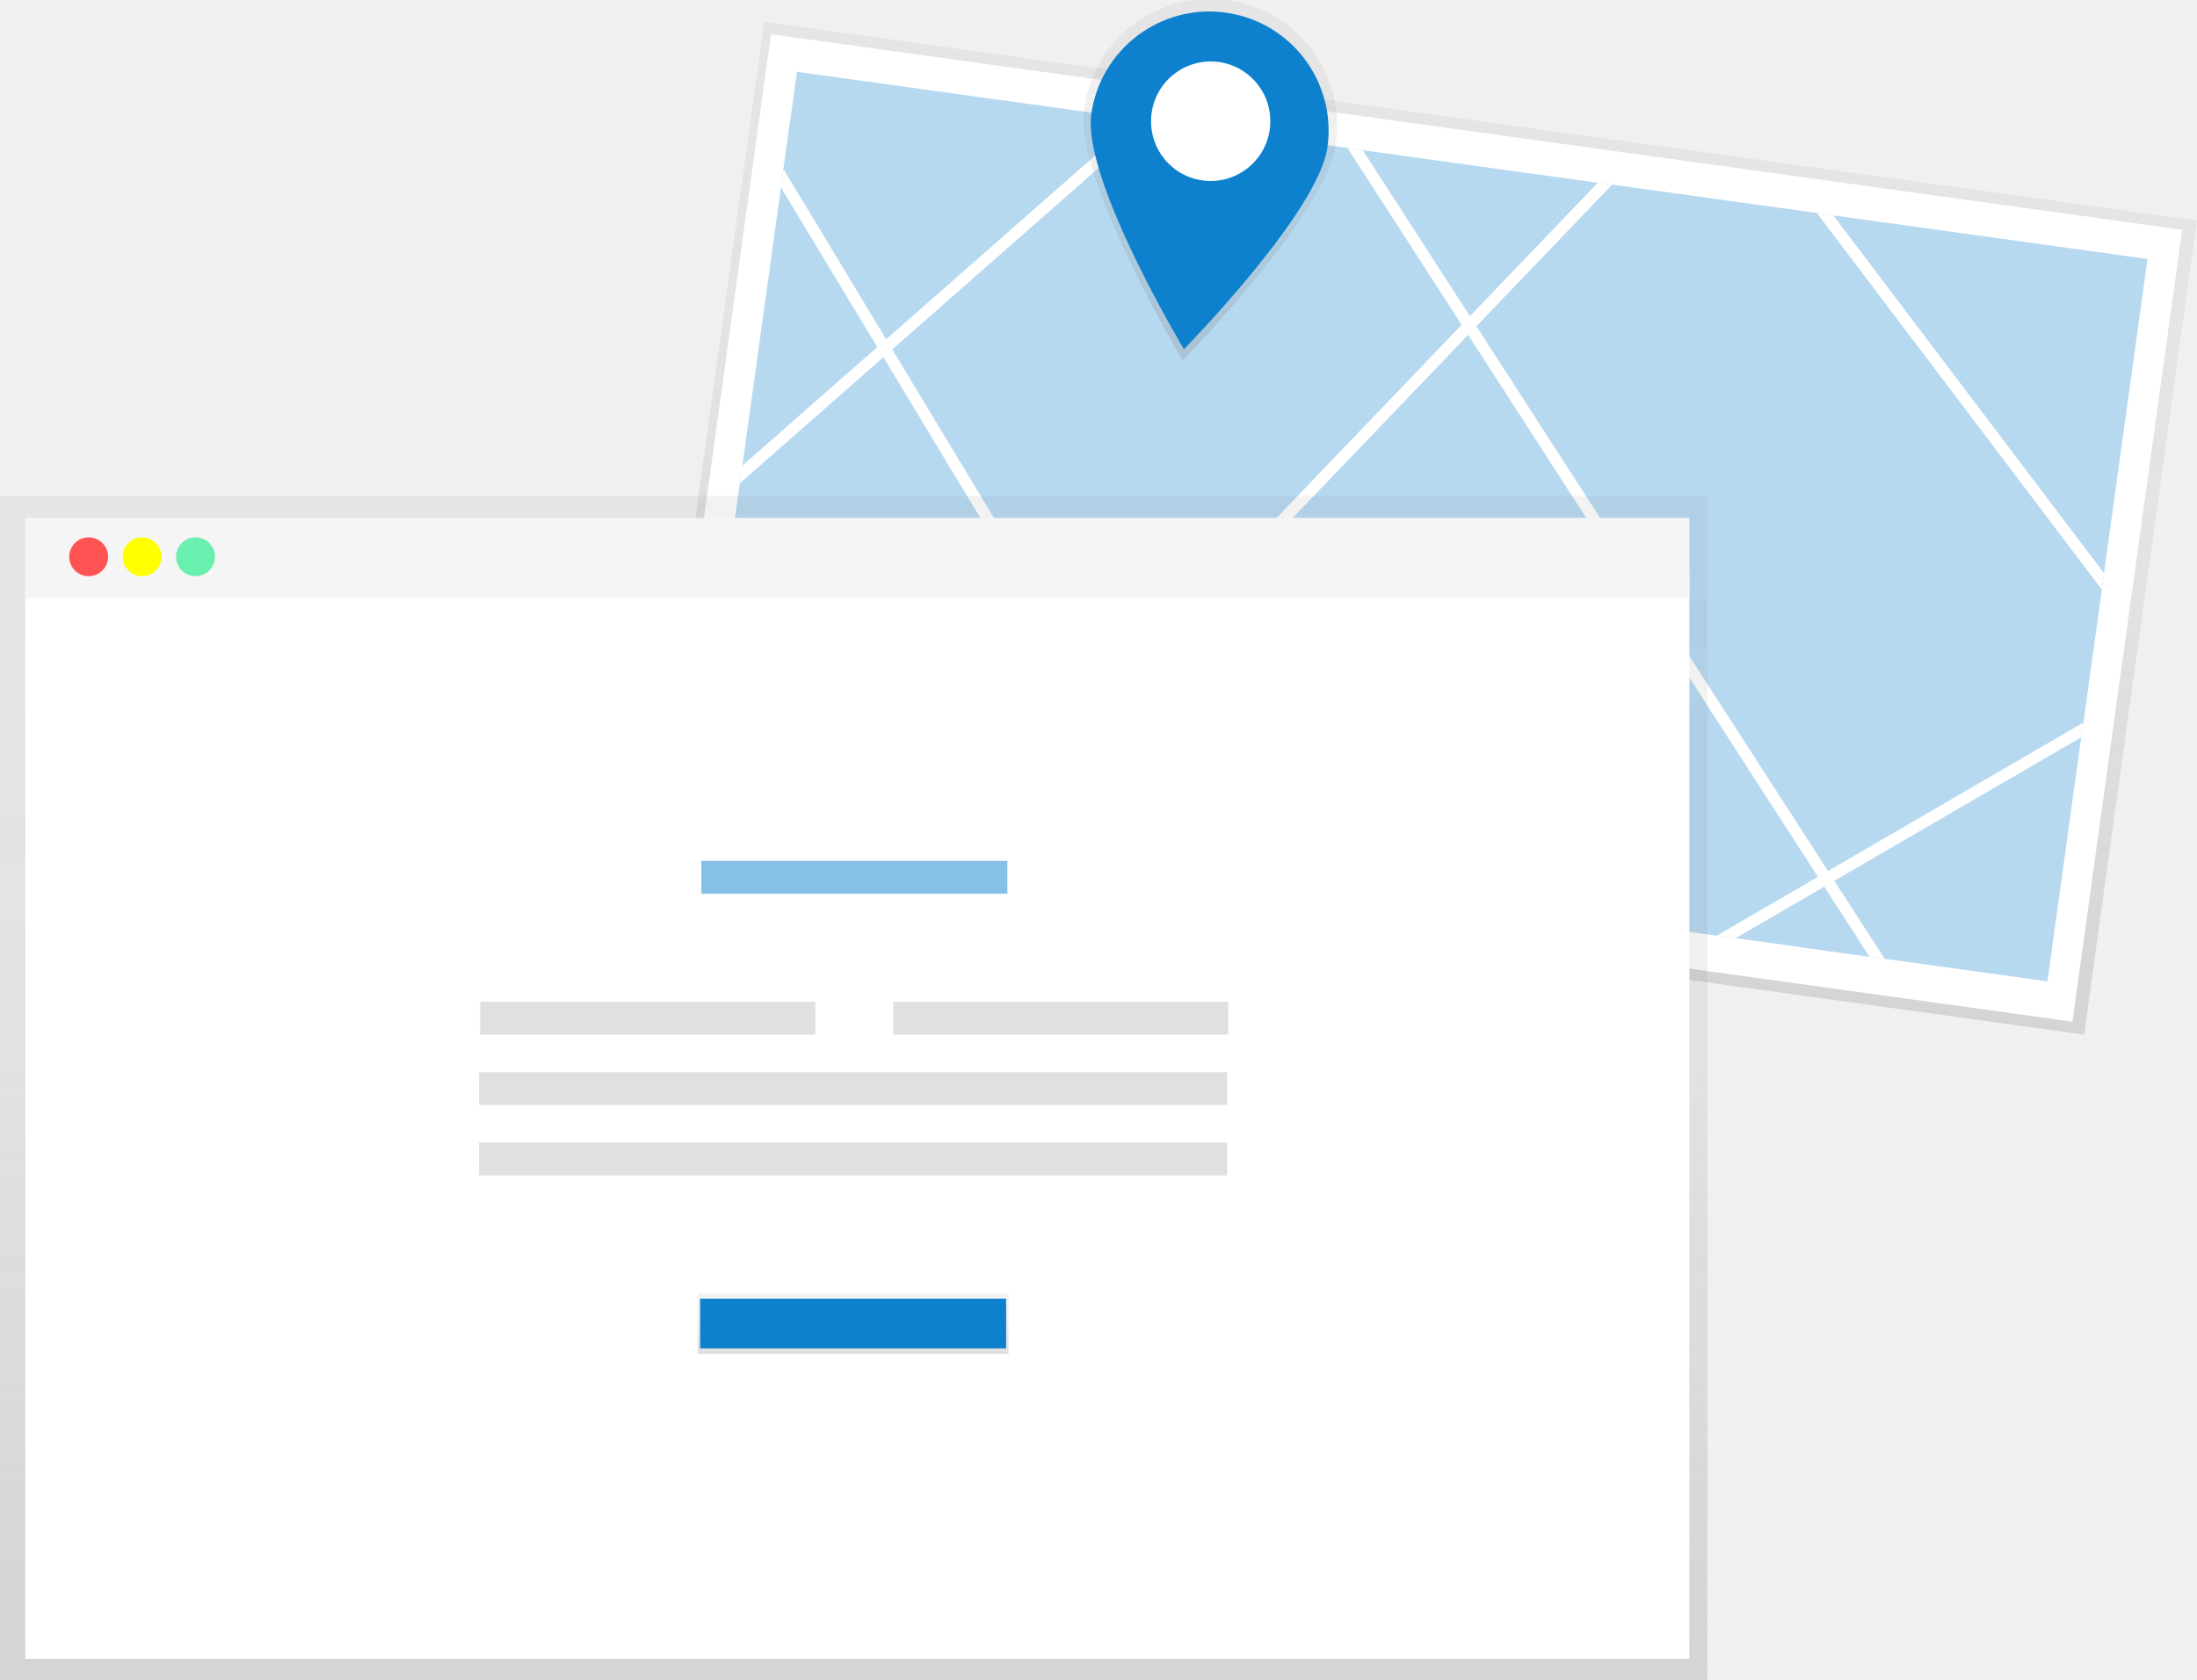
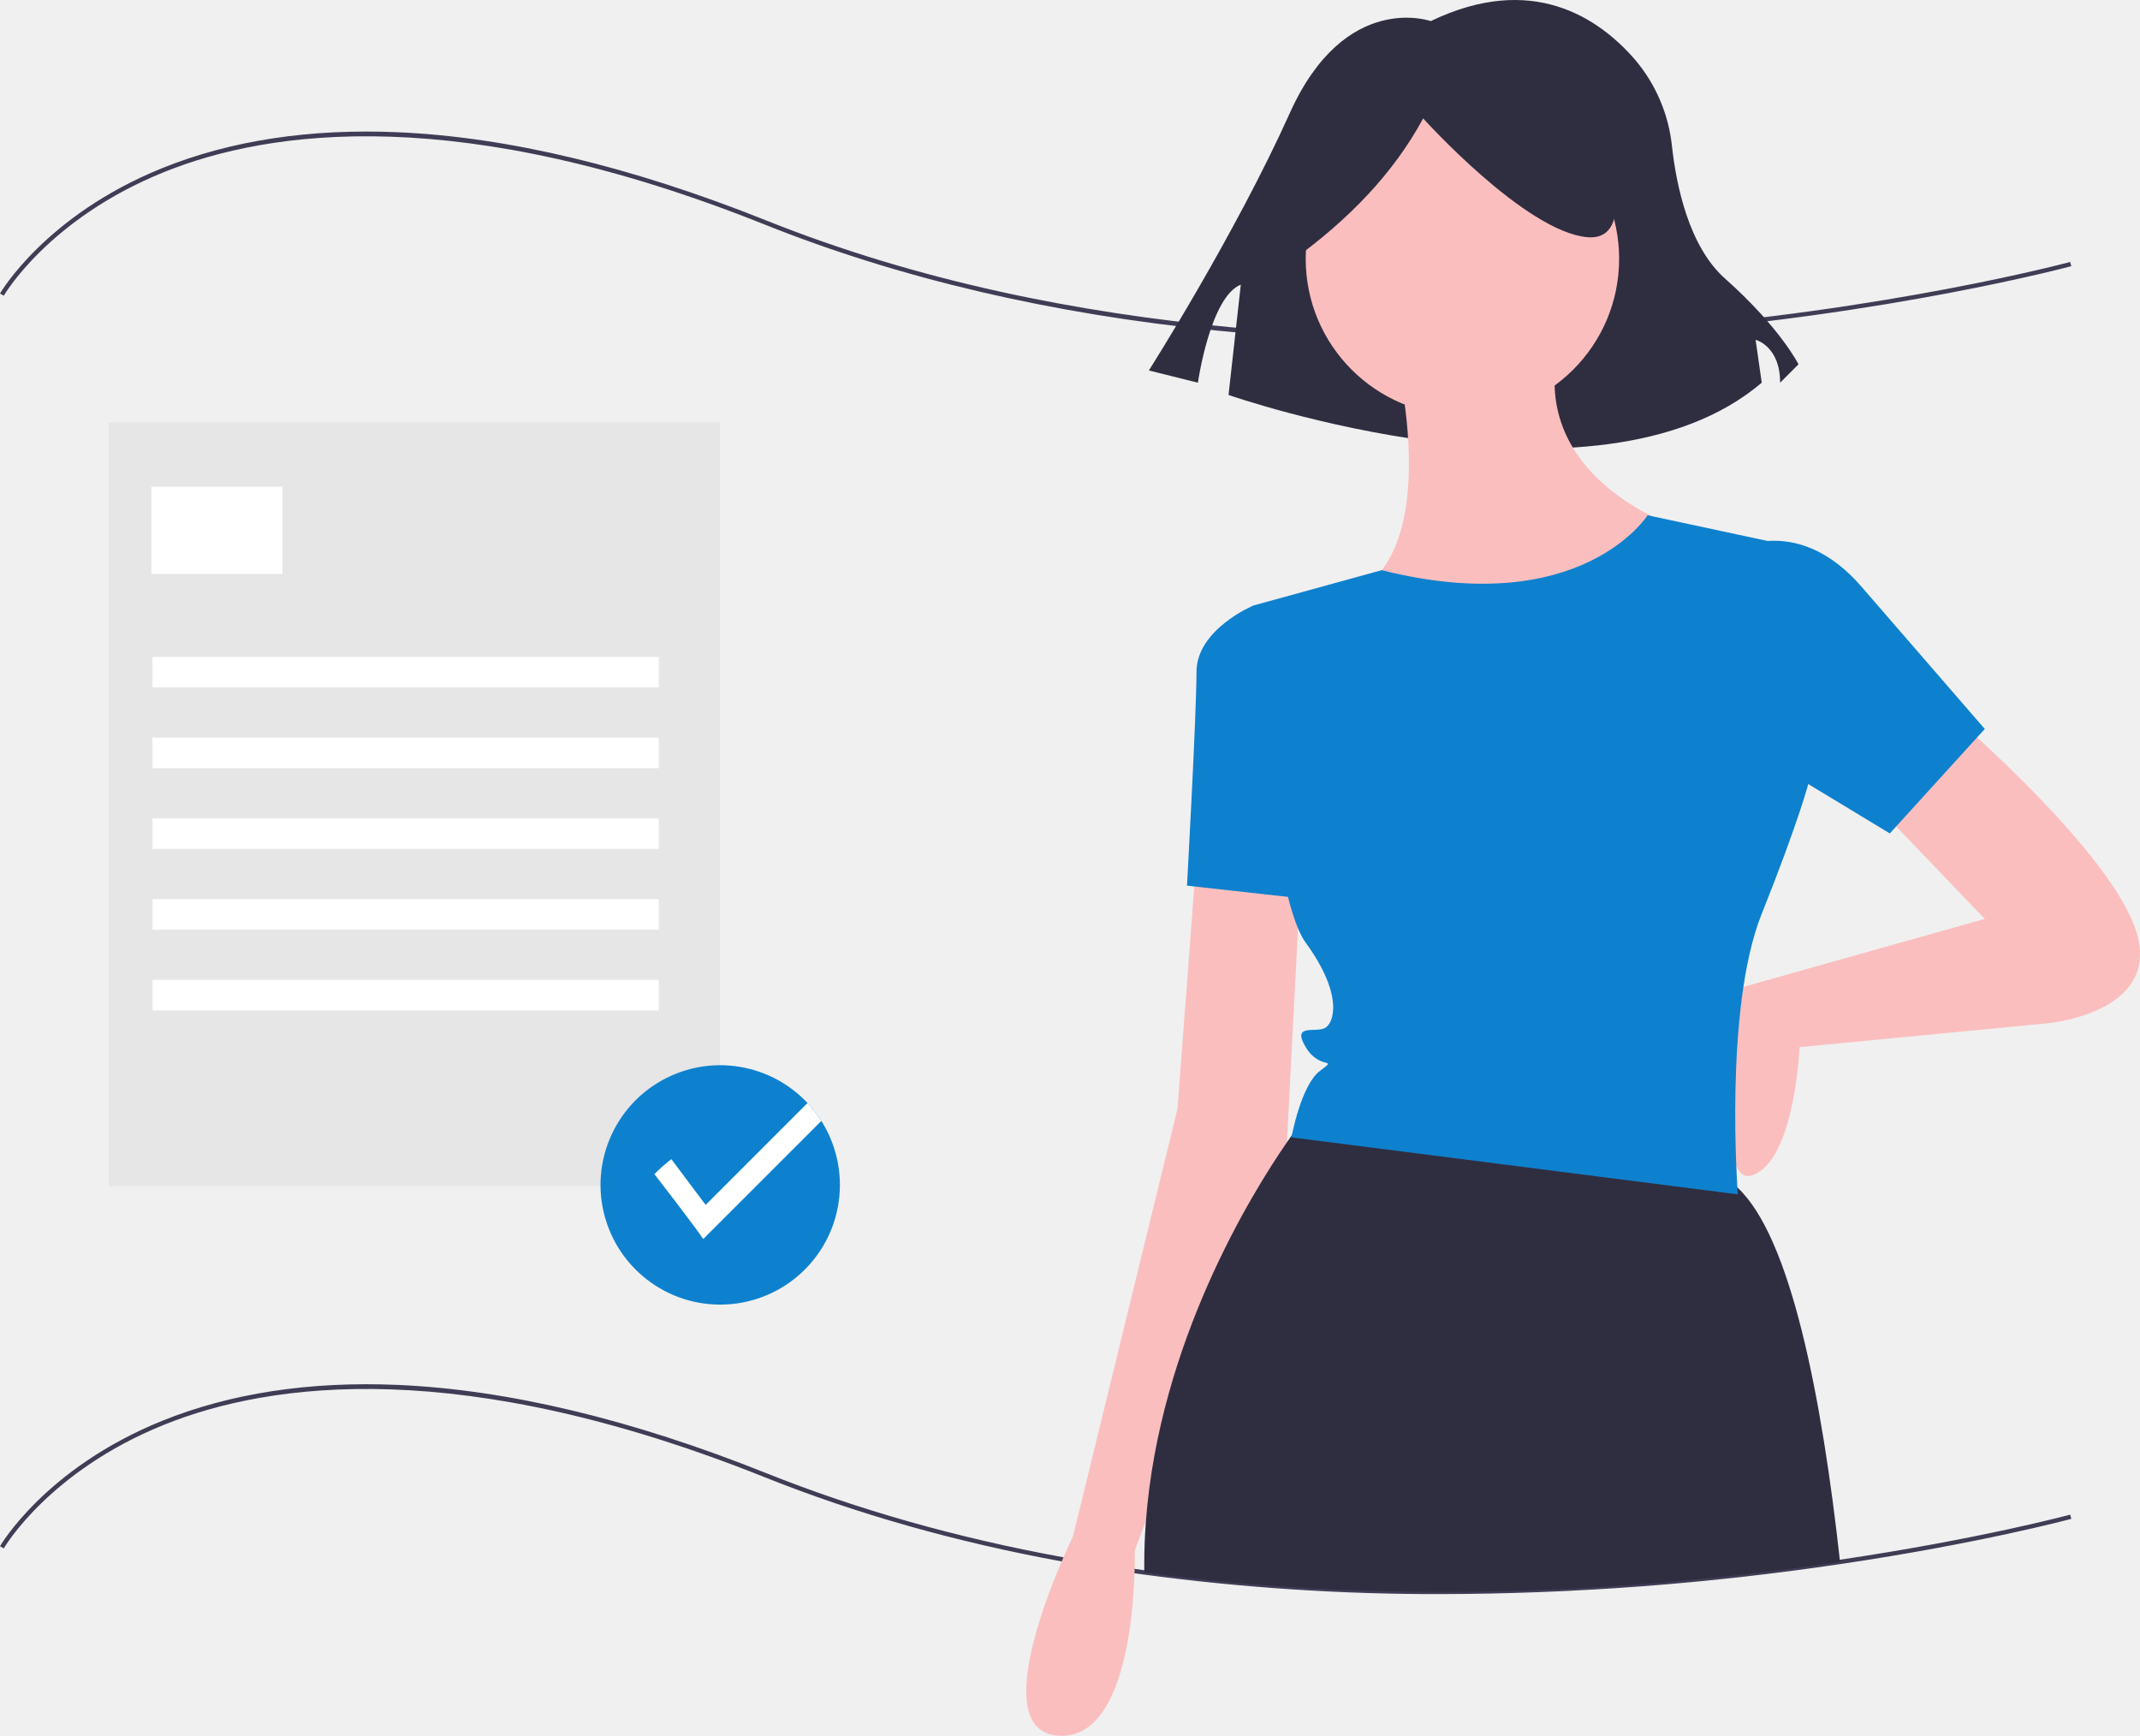
- <svg xmlns="http://www.w3.org/2000/svg" xmlns:xlink="http://www.w3.org/1999/xlink" id="2490755a-457e-4afb-a65a-0ea5e4d54fde" data-name="Layer 1" width="945.48" height="723.06" viewBox="0 0 945.48 723.06">
-   <defs>
-     <linearGradient id="8cd9664d-1da2-4d12-b141-6acf96f68a9c" x1="740.07" y1="472.54" x2="740.07" y2="118.79" gradientTransform="matrix(0, 1.01, -1, 0, 1038.56, -429.84)" gradientUnits="userSpaceOnUse">
-       <stop offset="0" stop-color="gray" stop-opacity="0.25" />
-       <stop offset="0.54" stop-color="gray" stop-opacity="0.12" />
-       <stop offset="1" stop-color="gray" stop-opacity="0.1" />
-     </linearGradient>
-     <clipPath id="cdabdff6-c4be-4715-8138-a67c0a106d83" transform="translate(-130 -89.47)">
-       <rect id="7312e2fe-1465-434b-8399-0e3c35e3f2aa" data-name="&lt;Rectangle&gt;" x="448.64" y="159.18" width="586.78" height="313.91" transform="translate(50.43 -98.88) rotate(7.89)" fill="#0e81ce" />
-     </clipPath>
-     <linearGradient id="2e0ace27-f24d-4475-8753-15718c01a844" x1="627.79" y1="238.31" x2="627.79" y2="82.56" gradientTransform="translate(47.68 -77.98) rotate(7.89)" xlink:href="#8cd9664d-1da2-4d12-b141-6acf96f68a9c" />
-     <linearGradient id="4557fcba-ba8e-4ca6-a47b-16bad646016f" x1="367.4" y1="723.06" x2="367.4" y2="213.51" gradientTransform="matrix(1, 0, 0, 1, 0, 0)" xlink:href="#8cd9664d-1da2-4d12-b141-6acf96f68a9c" />
-     <linearGradient id="4f826130-72fb-45c0-ad33-c53e19fef0b1" x1="367.14" y1="582.74" x2="367.14" y2="556.61" gradientTransform="matrix(1, 0, 0, 1, 0, 0)" xlink:href="#8cd9664d-1da2-4d12-b141-6acf96f68a9c" />
-   </defs>
-   <rect x="566.02" y="5.62" width="353.76" height="622.49" transform="translate(197.04 919.76) rotate(-82.11)" fill="url(#8cd9664d-1da2-4d12-b141-6acf96f68a9c)" />
-   <rect x="435.28" y="144.67" width="613.09" height="344.1" transform="translate(-79.49 -188.31) rotate(7.89)" fill="#fff" />
-   <g opacity="0.3">
-     <rect id="f33a93cd-dff1-45ca-976d-3ca4de540e86" data-name="&lt;Rectangle&gt;" x="448.64" y="159.18" width="586.78" height="313.91" transform="translate(-79.57 -188.35) rotate(7.89)" fill="#0e81ce" />
-     <g clip-path="url(#cdabdff6-c4be-4715-8138-a67c0a106d83)">
-       <polyline points="305.89 25.78 541.8 416.84 685.31 436.73 935.87 291.06 738.08 29.61 387.52 395.45 187.09 320.14 545.2 5.32 837.19 457.78" fill="#0e81ce" stroke="#fff" stroke-miterlimit="10" stroke-width="5" />
-     </g>
-   </g>
-   <path d="M704.85,151.82c-4.16,30-65.87,92.74-65.87,92.74s-46.66-77.76-42.5-107.76a54.71,54.71,0,1,1,108.38,15Z" transform="translate(-130 -89.47)" fill="url(#2e0ace27-f24d-4475-8753-15718c01a844)" />
-   <path d="M701.29,152.77c-3.9,28.14-61.79,87-61.79,87s-43.77-72.94-39.87-101.08a51.31,51.31,0,1,1,101.65,14.09Z" transform="translate(-130 -89.47)" fill="#0e81ce" />
-   <ellipse cx="651.03" cy="141.65" rx="25.72" ry="25.66" transform="translate(291.34 677.6) rotate(-82.11)" fill="#fff" />
-   <polygon points="0 213.51 0 239.22 0 723.06 734.81 723.06 734.81 239.22 734.81 213.51 0 213.51" fill="url(#4557fcba-ba8e-4ca6-a47b-16bad646016f)" />
-   <rect x="10.9" y="245.21" width="716.12" height="468.79" fill="#fff" />
-   <rect x="10.9" y="222.91" width="716.12" height="34.49" fill="#f5f5f5" />
-   <circle cx="38.15" cy="239.64" r="8.36" fill="#ff5252" />
-   <circle cx="61.15" cy="239.64" r="8.36" fill="#ff0" />
-   <circle cx="84.14" cy="239.64" r="8.36" fill="#69f0ae" />
-   <rect x="301.81" y="370.55" width="131.7" height="14.11" fill="#0e81ce" opacity="0.5" />
-   <rect x="206.7" y="431.18" width="144.24" height="14.11" fill="#e0e0e0" />
-   <rect x="514.39" y="520.65" width="144.24" height="14.11" transform="translate(1043.02 965.94) rotate(-180)" fill="#e0e0e0" />
-   <rect x="206.17" y="461.49" width="321.93" height="14.11" fill="#e0e0e0" />
-   <rect x="206.17" y="491.8" width="321.93" height="14.11" fill="#e0e0e0" />
-   <rect x="300.25" y="556.61" width="133.79" height="26.13" fill="url(#4f826130-72fb-45c0-ad33-c53e19fef0b1)" />
-   <rect x="301.29" y="558.98" width="131.7" height="21.38" fill="#0e81ce" />
+ <svg xmlns="http://www.w3.org/2000/svg" id="f9d61bf9-0ef1-4a80-973b-f2b4c4b57253" data-name="Layer 1" width="816.362" height="662.161" viewBox="0 0 816.362 662.161">
+   <path d="M741.83,727.019A836.665,836.665,0,0,1,628.214,719.574c-1.229-.157-2.476-.333-3.714-.517-9.244-1.315-18.492-2.817-27.483-4.467-40.461-7.399-78.616-18.206-113.405-32.122C367.841,636.159,295.051,646.015,254.375,662.437c-44.021,17.773-60.942,46.851-61.108,47.142l-1.448-.822c.168-.296,17.308-29.807,61.809-47.814,26.092-10.558,56.361-15.172,89.973-13.719,41.956,1.817,89.271,13.154,140.629,33.697,34.686,13.875,72.734,24.652,113.086,32.031,8.969,1.645,18.196,3.145,27.424,4.456,1.232.184,2.467.358,3.693.515,102.082,14.042,200.561,5.574,265.201-4.002,53.28-7.893,87.568-17.121,87.909-17.213l.436,1.606c-.341.093-34.715,9.345-88.1,17.253A1049.775,1049.775,0,0,1,741.83,727.019Z" transform="translate(-191.8189 -118.9194)" fill="#3f3d56" />
+   <path d="M741.943,249.185c-29.349 0-57.922-1.373-85.489-4.119-63.347-6.309-121.499-19.921-172.843-40.458-115.77-46.309-188.56-36.454-229.237-20.031-44.021,17.772-60.942,46.85-61.108,47.142l-1.448-.822c.168-.296,17.308-29.806,61.809-47.814,26.092-10.558,56.361-15.175,89.973-13.719,41.956,1.817,89.271,13.154,140.629,33.697,115.953,46.381,244.981,48.204,332.803,41.571,95.19-7.193,163.828-25.599,164.51-25.784l.436,1.606c-.683.186-69.445,18.628-164.784,25.835C791.668,248.22,766.532,249.185,741.943,249.185Z" transform="translate(-191.8189 -118.9194)" fill="#3f3d56" />
+   <path d="M737.632,126.969s-32.731-11.69-53.773,35.069-53.773,98.194-53.773,98.194l18.704,4.676s4.676-32.731,16.366-37.407l-4.676,42.083S800.757,318.681,863.881,264.908l-2.338-16.366s9.352,2.338,9.352,16.366l7.014-7.014s-7.014-14.028-28.055-32.731c-13.811-12.276-18.557-35.632-20.188-50.234a60.789,60.789,0,0,0-13.995-33.104C801.688,125.62,776.208,108.396,737.632,126.969Z" transform="translate(-191.8189 -118.9194)" fill="#2f2e41" />
+   <path d="M936.289,391.56s61.593,52.535,70.651,83.332-34.42,34.42-34.42,34.42L878.318,518.37s-1.812,43.478-18.116,48.912-3.31-71.897-3.31-71.897l92.077-25.928L907.303,425.98Z" transform="translate(-191.8189 -118.9194)" fill="#fbbebe" />
+   <path d="M648.249,445.907l-7.246,96.013L601.149,704.961s-36.231,74.274-5.435,76.086S624.699,710.396,624.699,710.396L682.669,556.413l5.435-105.071Z" transform="translate(-191.8189 -118.9194)" fill="#fbbebe" />
+   <circle cx="557.878" cy="98.73" r="59.782" fill="#fbbebe" />
+   <path d="M722.524,246.635s21.739,77.897-12.681,97.825,86.955,34.42,119.563-25.362c0,0-57.97-19.927-41.666-72.463Z" transform="translate(-191.8189 -118.9194)" fill="#fbbebe" />
+   <path d="M680.858,353.517l-10.869-3.623s-21.739,9.058-21.739,25.362-3.623,81.521-3.623,81.521l48.912,5.435Z" transform="translate(-191.8189 -118.9194)" fill="#0e81ce" />
+   <path d="M893.757,714.746c-66.875,9.907-164.346,17.907-265.429,4.004-.008-.999-.008-1.973-.008-2.922q0-8.479.649-16.767c5.178-68.033,40.227-124.751,53.788-144.407.683-.999,1.315-1.898,1.881-2.697,2.19-3.072,3.463-4.695,3.463-4.695s105.071-1.715,159.417,20.022a23.376,23.376,0,0,1,7.076,4.629C874.859,590.61,886.764,651.317,893.757,714.746Z" transform="translate(-191.8189 -118.9194)" fill="#2f2e41" />
+   <path d="M854.768,328.155s23.55-12.681,47.101,14.493l47.101,54.347-36.231,39.854-68.84-41.666Z" transform="translate(-191.8189 -118.9194)" fill="#0e81ce" />
+   <path d="M685.098,218.029c21.163-15.316,38.294-32.957,49.627-53.942,0,0,38.838,43.154,62.573,45.311s2.158-51.784,2.158-51.784l-43.154-10.788-40.996,4.315-32.365,21.577Z" transform="translate(-191.8189 -118.9194)" fill="#2f2e41" />
+   <path d="M820.348,315.474s-25.352,40.084-101.443,20.948L675.727,348.314l-5.739,1.581s5.435,108.694,19.927,128.621,10.869,30.797,7.246,32.608-12.681-1.812-7.246,7.246,12.681,3.623,5.435,9.058-10.869,25.362-10.869,25.362L854.768,574.529s-5.435-70.651,9.058-106.882,18.116-50.724,18.116-50.724l-10.869-90.578Z" transform="translate(-191.8189 -118.9194)" fill="#0e81ce" />
+   <rect x="41.517" y="161.09" width="233.102" height="291.378" fill="#e6e6e6" />
+   <rect x="57.751" y="185.649" width="49.951" height="33.3" fill="#fff" />
+   <rect x="58.167" y="250.585" width="193.142" height="11.655" fill="#fff" />
+   <rect x="58.167" y="281.388" width="193.142" height="11.655" fill="#fff" />
+   <rect x="58.167" y="312.191" width="193.142" height="11.655" fill="#fff" />
+   <rect x="58.167" y="342.994" width="193.142" height="11.655" fill="#fff" />
+   <rect x="58.167" y="373.796" width="193.142" height="11.655" fill="#fff" />
+   <path d="M512.226,570.972a45.659,45.659,0,1,1-7.076-24.459A45.783,45.783,0,0,1,512.226,570.972Z" transform="translate(-191.8189 -118.9194)" fill="#0e81ce" />
+   <path d="M505.15,546.513l-45.072,45.064c-2.833-4.386-18.615-24.767-18.615-24.767a63.866,63.866,0,0,1,6.46-5.703l13.087,17.449,38.861-38.862A45.599,45.599,0,0,1,505.15,546.513Z" transform="translate(-191.8189 -118.9194)" fill="#fff" />
</svg>
